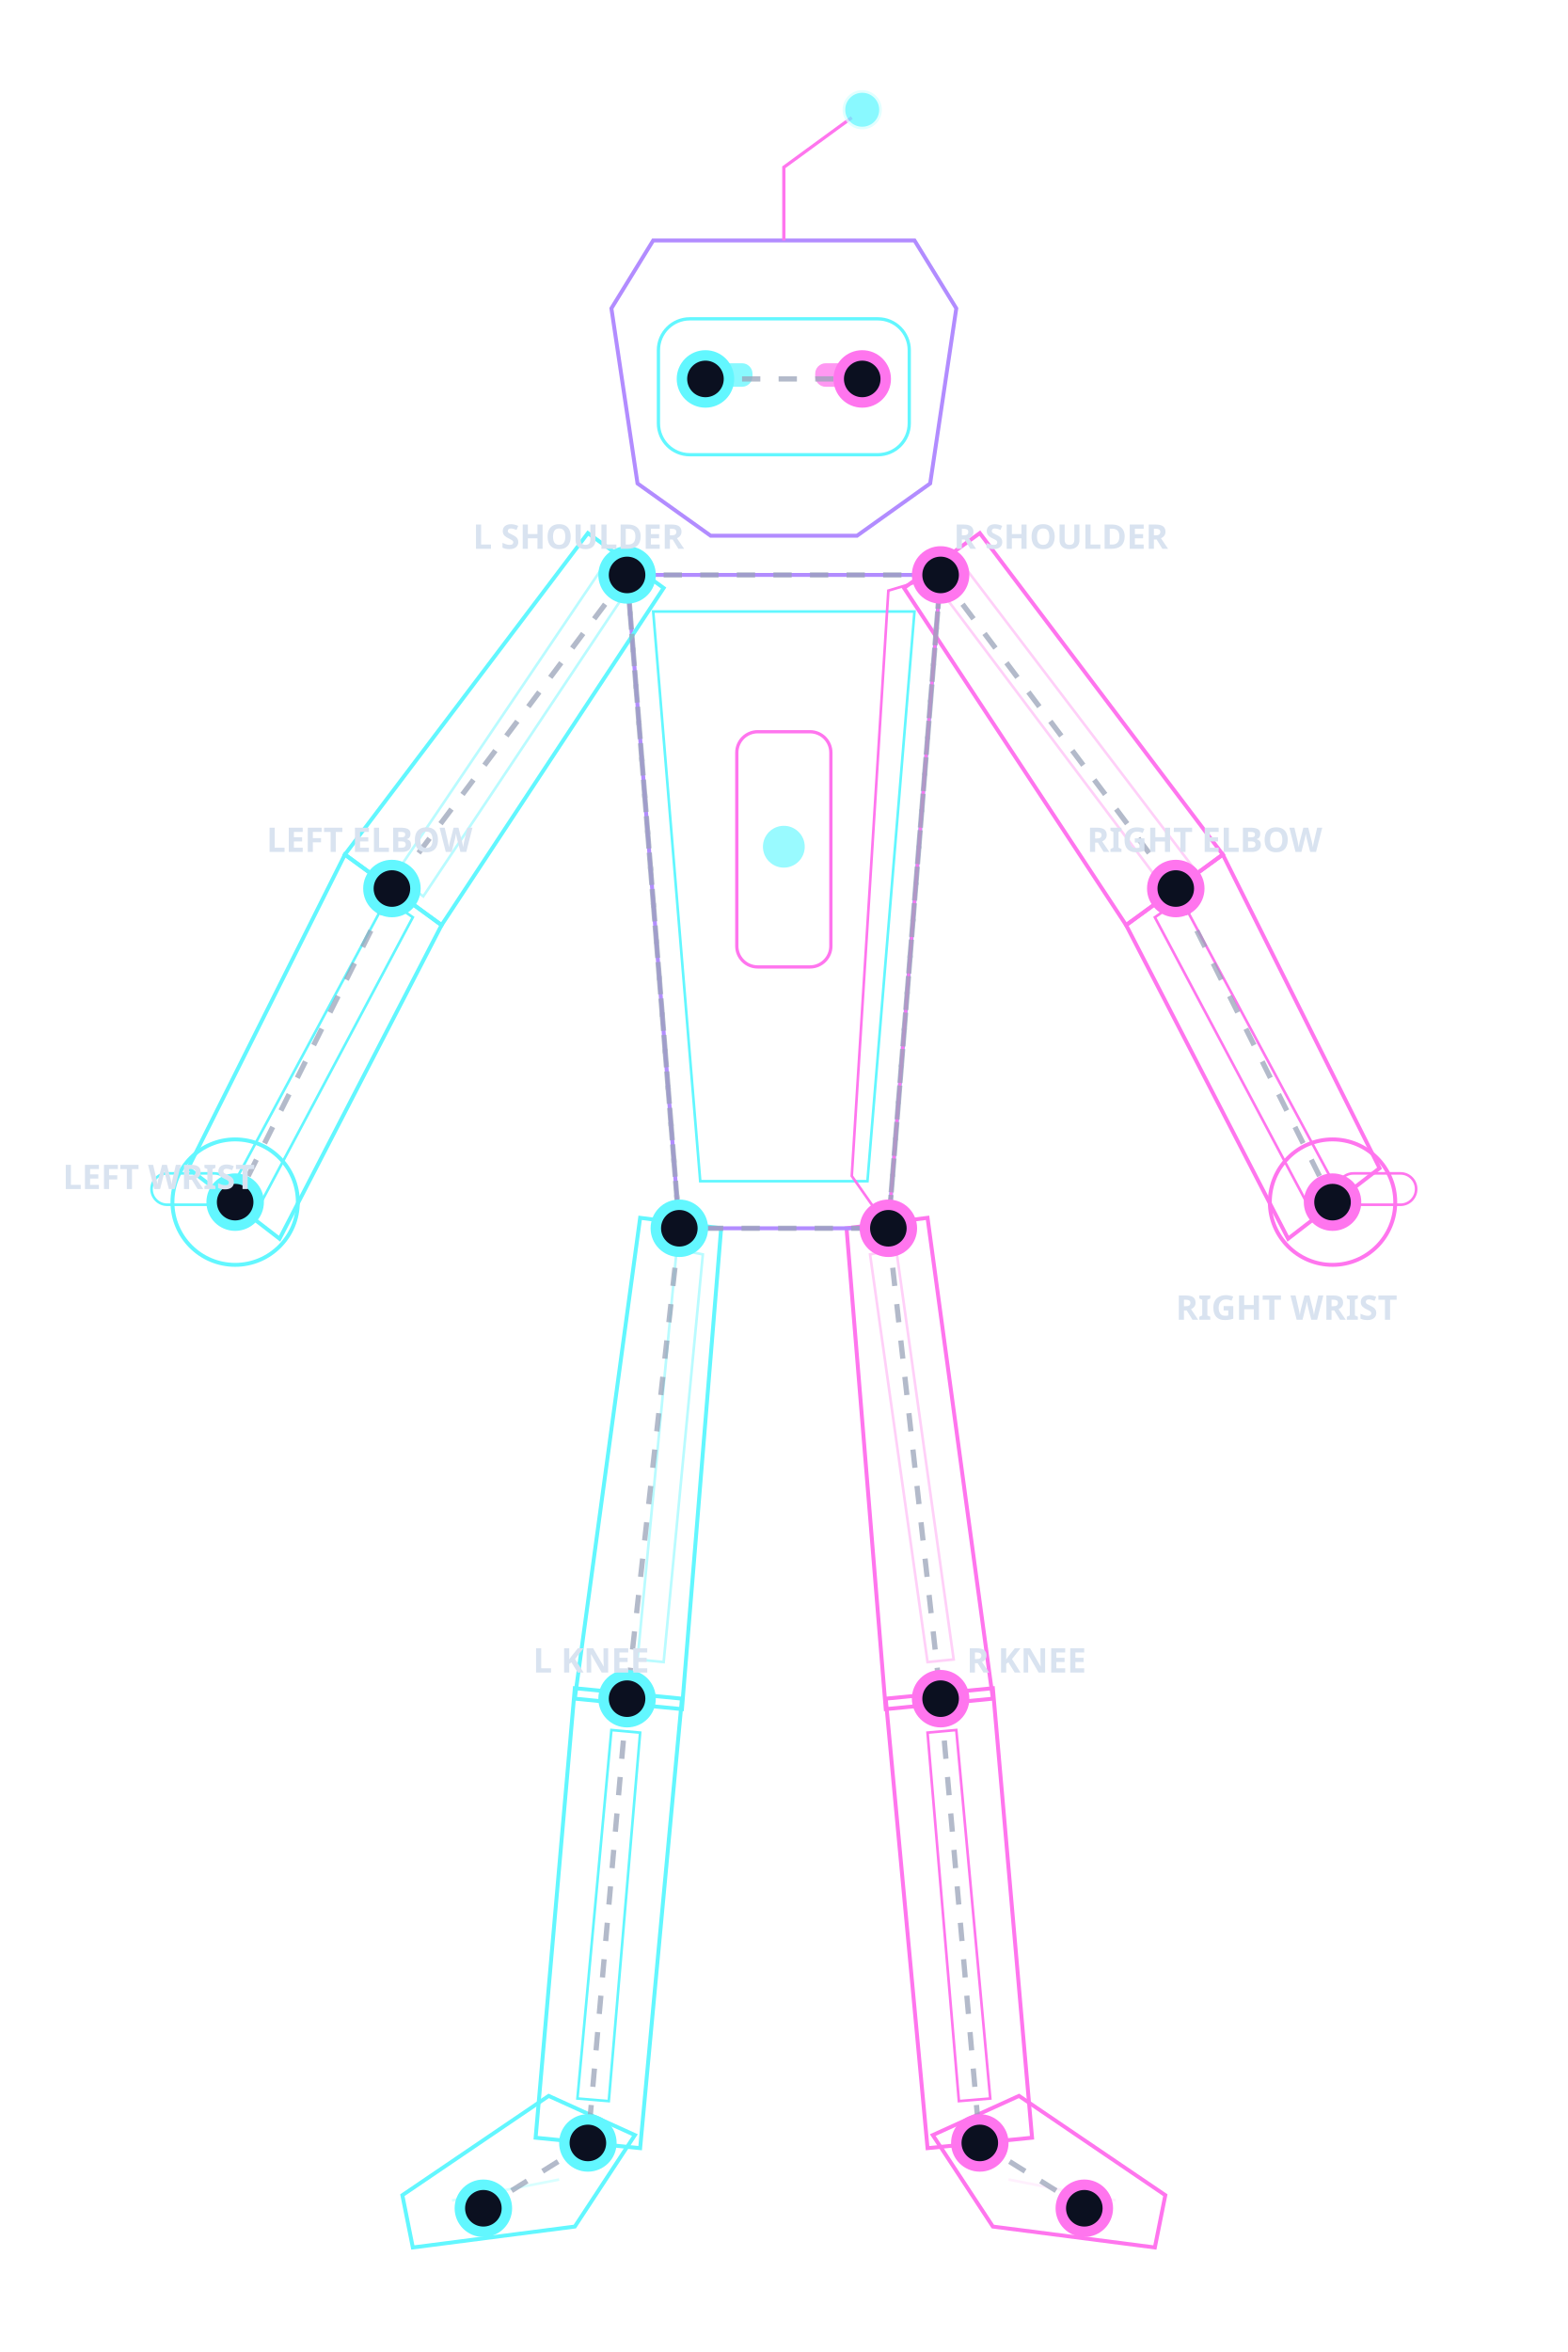
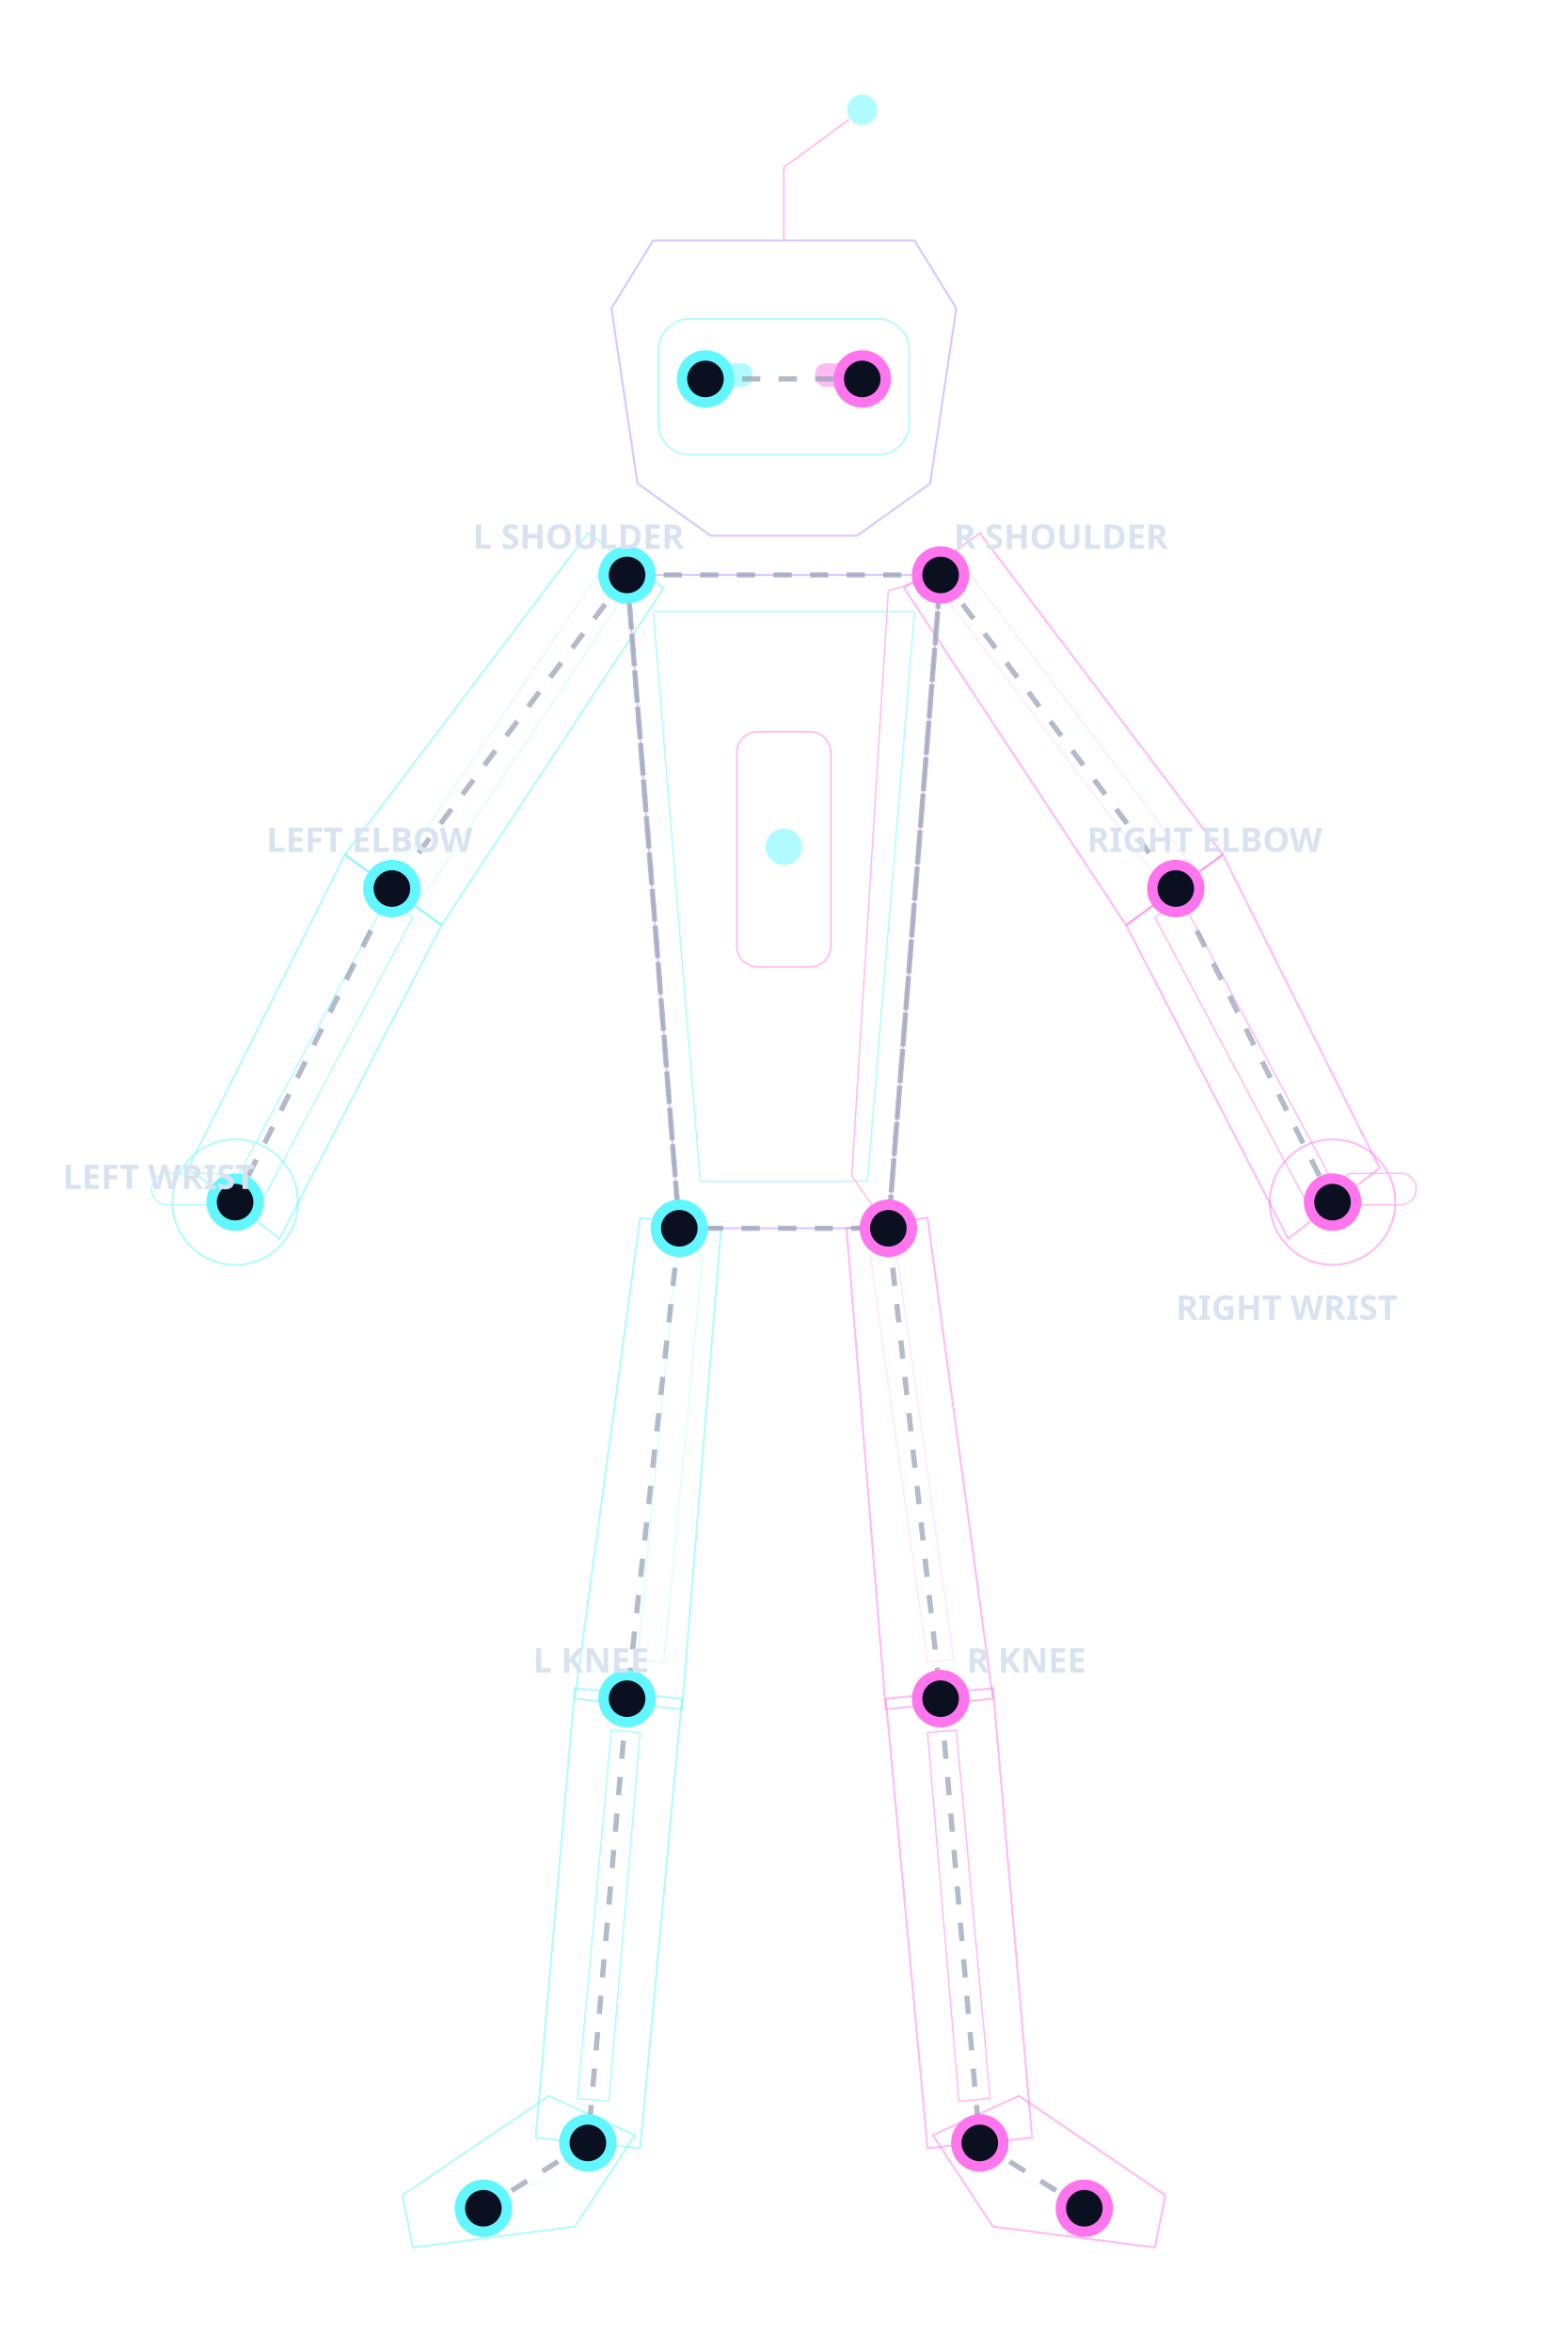
<svg xmlns="http://www.w3.org/2000/svg" width="600" height="900" viewBox="0 0 600 900" data-vaporstep-version="1" data-vaporstep-name="Reference Robot">
-   <g id="left-upper-leg" fill="none" stroke="#62f7ff" stroke-width="1.5">
+   <g id="left-upper-leg" fill="none" stroke="#62f7ff" stroke-width="0.75" opacity="0.5">
    <path d="M245 466 L276 470 L261 654 L220 650 Z" />
-     <path d="M259 478 L269 480 L254 636 L244 635 Z" stroke="#b9fbff" stroke-width="1" />
+     <path d="M259 478 L269 480 L254 636 L244 635 Z" stroke="#b9fbff" stroke-width="0.55" />
  </g>
-   <g id="left-lower-leg" fill="none" stroke="#62f7ff" stroke-width="1.5">
+   <g id="left-lower-leg" fill="none" stroke="#62f7ff" stroke-width="0.75" opacity="0.5">
    <path d="M220 646 L261 650 L245 822 L205 818 Z" />
-     <path d="M234 662 L245 663 L233 804 L221 803 Z" stroke-width="1" />
+     <path d="M234 662 L245 663 L233 804 L221 803 Z" stroke-width="0.55" />
  </g>
-   <g id="right-upper-leg" fill="none" stroke="#ff75ee" stroke-width="1.5">
+   <g id="right-upper-leg" fill="none" stroke="#ff75ee" stroke-width="0.75" opacity="0.5">
    <path d="M324 470 L355 466 L380 650 L339 654 Z" />
-     <path d="M333 480 L343 478 L365 635 L355 636 Z" stroke="#ffd0f8" stroke-width="1" />
+     <path d="M333 480 L343 478 L365 635 L355 636 Z" stroke="#ffd0f8" stroke-width="0.55" />
  </g>
-   <g id="right-lower-leg" fill="none" stroke="#ff75ee" stroke-width="1.5">
+   <g id="right-lower-leg" fill="none" stroke="#ff75ee" stroke-width="0.75" opacity="0.5">
    <path d="M339 650 L380 646 L395 818 L355 822 Z" />
-     <path d="M355 663 L366 662 L379 803 L367 804 Z" stroke-width="1" />
+     <path d="M355 663 L366 662 L379 803 L367 804 Z" stroke-width="0.55" />
  </g>
-   <g id="torso" fill="none" stroke="#b28cff" stroke-width="1.5">
+   <g id="torso" fill="none" stroke="#b28cff" stroke-width="0.75" opacity="0.5">
    <path d="M240 220 L360 220 L340 470 L260 470 Z" />
-     <path d="M250 234 L350 234 L332 452 L268 452 Z" stroke="#62f7ff" stroke-width="1" />
-     <rect x="282" y="280" width="36" height="90" rx="8" stroke="#ff75ee" stroke-width="1.25" />
-     <circle cx="300" cy="324" r="8" fill="#62f7ff" stroke="none" opacity="0.65" />
-     <path d="M340 226 L360 220 L340 470 L326 450 Z" stroke="#ff75ee" stroke-width="1" />
+     <path d="M250 234 L350 234 L332 452 L268 452 Z" stroke="#62f7ff" stroke-width="0.55" />
+     <rect x="282" y="280" width="36" height="90" rx="8" stroke="#ff75ee" stroke-width="0.65" />
+     <circle cx="300" cy="324" r="7" fill="#62f7ff" stroke="none" />
+     <path d="M340 226 L360 220 L340 470 L326 450 Z" stroke="#ff75ee" stroke-width="0.55" />
  </g>
-   <g id="left-upper-arm" fill="none" stroke="#62f7ff" stroke-width="1.5">
+   <g id="left-upper-arm" fill="none" stroke="#62f7ff" stroke-width="0.75" opacity="0.5">
    <path d="M225 204 L254 225 L169 354 L132 327 Z" />
-     <path d="M230 218 L240 226 L162 343 L151 335 Z" stroke="#b9fbff" stroke-width="1" />
+     <path d="M230 218 L240 226 L162 343 L151 335 Z" stroke="#b9fbff" stroke-width="0.55" />
  </g>
-   <g id="left-lower-arm" fill="none" stroke="#62f7ff" stroke-width="1.5">
+   <g id="left-lower-arm" fill="none" stroke="#62f7ff" stroke-width="0.75" opacity="0.5">
    <path d="M132 327 L169 354 L107 474 L72 447 Z" />
-     <path d="M148 344 L158 351 L100 460 L90 452 Z" stroke-width="1" />
+     <path d="M148 344 L158 351 L100 460 L90 452 Z" stroke-width="0.55" />
  </g>
-   <g id="right-upper-arm" fill="none" stroke="#ff75ee" stroke-width="1.5">
+   <g id="right-upper-arm" fill="none" stroke="#ff75ee" stroke-width="0.75" opacity="0.5">
    <path d="M346 225 L375 204 L468 327 L431 354 Z" />
-     <path d="M360 226 L370 218 L459 335 L448 343 Z" stroke="#ffd0f8" stroke-width="1" />
+     <path d="M360 226 L370 218 L459 335 L448 343 Z" stroke="#ffd0f8" stroke-width="0.55" />
  </g>
-   <g id="right-lower-arm" fill="none" stroke="#ff75ee" stroke-width="1.5">
+   <g id="right-lower-arm" fill="none" stroke="#ff75ee" stroke-width="0.75" opacity="0.5">
    <path d="M431 354 L468 327 L528 447 L493 474 Z" />
-     <path d="M442 351 L452 344 L510 452 L500 460 Z" stroke-width="1" />
+     <path d="M442 351 L452 344 L510 452 L500 460 Z" stroke-width="0.55" />
  </g>
-   <g id="head" fill="none" stroke="#b28cff" stroke-width="1.5">
+   <g id="head" fill="none" stroke="#b28cff" stroke-width="0.75" opacity="0.5">
    <path d="M250 92 L350 92 L366 118 L356 185 L328 205 L272 205 L244 185 L234 118 Z" />
-     <rect x="252" y="122" width="96" height="52" rx="12" stroke="#62f7ff" stroke-width="1.25" />
-     <rect x="270" y="139" width="18" height="9" rx="4" fill="#62f7ff" stroke="none" opacity="0.75" />
-     <rect x="312" y="139" width="18" height="9" rx="4" fill="#ff75ee" stroke="none" opacity="0.75" />
-     <path d="M300 92 L300 64 L326 45" stroke="#ff75ee" stroke-width="1.25" />
-     <circle cx="330" cy="42" r="7" fill="#62f7ff" stroke="#d8ffff" stroke-width="1" opacity="0.75" />
+     <rect x="252" y="122" width="96" height="52" rx="12" stroke="#62f7ff" stroke-width="0.65" />
+     <rect x="270" y="139" width="18" height="9" rx="4" fill="#62f7ff" stroke="none" />
+     <rect x="312" y="139" width="18" height="9" rx="4" fill="#ff75ee" stroke="none" />
+     <path d="M300 92 L300 64 L326 45" stroke="#ff75ee" stroke-width="0.65" />
+     <circle cx="330" cy="42" r="6" fill="#62f7ff" stroke="#d8ffff" stroke-width="0.55" />
  </g>
-   <g id="left-hand" fill="none" stroke="#62f7ff" stroke-width="1.5">
+   <g id="left-hand" fill="none" stroke="#62f7ff" stroke-width="0.75" opacity="0.5">
    <circle cx="90" cy="460" r="24" />
-     <rect x="58" y="449" width="30" height="12" rx="6" stroke-width="1" />
+     <rect x="58" y="449" width="30" height="12" rx="6" stroke-width="0.55" />
  </g>
-   <g id="right-hand" fill="none" stroke="#ff75ee" stroke-width="1.5">
+   <g id="right-hand" fill="none" stroke="#ff75ee" stroke-width="0.75" opacity="0.5">
    <circle cx="510" cy="460" r="24" />
-     <rect x="512" y="449" width="30" height="12" rx="6" stroke-width="1" />
+     <rect x="512" y="449" width="30" height="12" rx="6" stroke-width="0.55" />
  </g>
-   <g id="left-shoe" fill="none" stroke="#62f7ff" stroke-width="1.5">
+   <g id="left-shoe" fill="none" stroke="#62f7ff" stroke-width="0.75" opacity="0.5">
    <path d="M210 802 L243 817 L220 852 L158 860 L154 840 Z" />
-     <path d="M173 842 L214 834" stroke="#d8ffff" stroke-width="1" />
+     <path d="M173 842 L214 834" stroke="#d8ffff" stroke-width="0.55" />
  </g>
-   <g id="right-shoe" fill="none" stroke="#ff75ee" stroke-width="1.5">
+   <g id="right-shoe" fill="none" stroke="#ff75ee" stroke-width="0.75" opacity="0.5">
    <path d="M357 817 L390 802 L446 840 L442 860 L380 852 Z" />
-     <path d="M386 834 L427 842" stroke="#fff0fd" stroke-width="1" />
+     <path d="M386 834 L427 842" stroke="#fff0fd" stroke-width="0.55" />
  </g>
  <g id="vaporstep-guide" fill="none" stroke="#99a3b8" stroke-width="2" stroke-dasharray="7 7" opacity="0.75">
    <path d="M240 220 L150 340 L90 460 M360 220 L450 340 L510 460" />
    <path d="M240 220 L260 470 L240 650 L225 820 L185 845" />
    <path d="M360 220 L340 470 L360 650 L375 820 L415 845" />
    <path d="M270 145 L330 145" />
    <path d="M240 220 L360 220 L340 470 L260 470 Z" />
  </g>
  <g id="vaporstep-rig" font-family="sans-serif" font-size="13" font-weight="bold">
    <g fill="#0b1020" stroke="#62f7ff" stroke-width="4">
      <circle id="anchor-left-ear" cx="270" cy="145" r="9" />
      <circle id="anchor-left-shoulder" cx="240" cy="220" r="9" />
      <circle id="anchor-left-elbow" cx="150" cy="340" r="9" />
      <circle id="anchor-left-wrist" cx="90" cy="460" r="9" />
      <circle id="anchor-left-hip" cx="260" cy="470" r="9" />
      <circle id="anchor-left-knee" cx="240" cy="650" r="9" />
      <circle id="anchor-left-ankle" cx="225" cy="820" r="9" />
      <circle id="anchor-left-toe" cx="185" cy="845" r="9" />
    </g>
    <g fill="#0b1020" stroke="#ff75ee" stroke-width="4">
      <circle id="anchor-right-ear" cx="330" cy="145" r="9" />
      <circle id="anchor-right-shoulder" cx="360" cy="220" r="9" />
      <circle id="anchor-right-elbow" cx="450" cy="340" r="9" />
      <circle id="anchor-right-wrist" cx="510" cy="460" r="9" />
      <circle id="anchor-right-hip" cx="340" cy="470" r="9" />
      <circle id="anchor-right-knee" cx="360" cy="650" r="9" />
      <circle id="anchor-right-ankle" cx="375" cy="820" r="9" />
      <circle id="anchor-right-toe" cx="415" cy="845" r="9" />
    </g>
    <g fill="#d9e3f0" stroke="none">
      <text x="24" y="455">LEFT WRIST</text>
      <text x="450" y="505">RIGHT WRIST</text>
      <text x="102" y="326">LEFT ELBOW</text>
      <text x="416" y="326">RIGHT ELBOW</text>
      <text x="181" y="210">L SHOULDER</text>
      <text x="365" y="210">R SHOULDER</text>
      <text x="204" y="640">L KNEE</text>
      <text x="370" y="640">R KNEE</text>
    </g>
  </g>
</svg>
